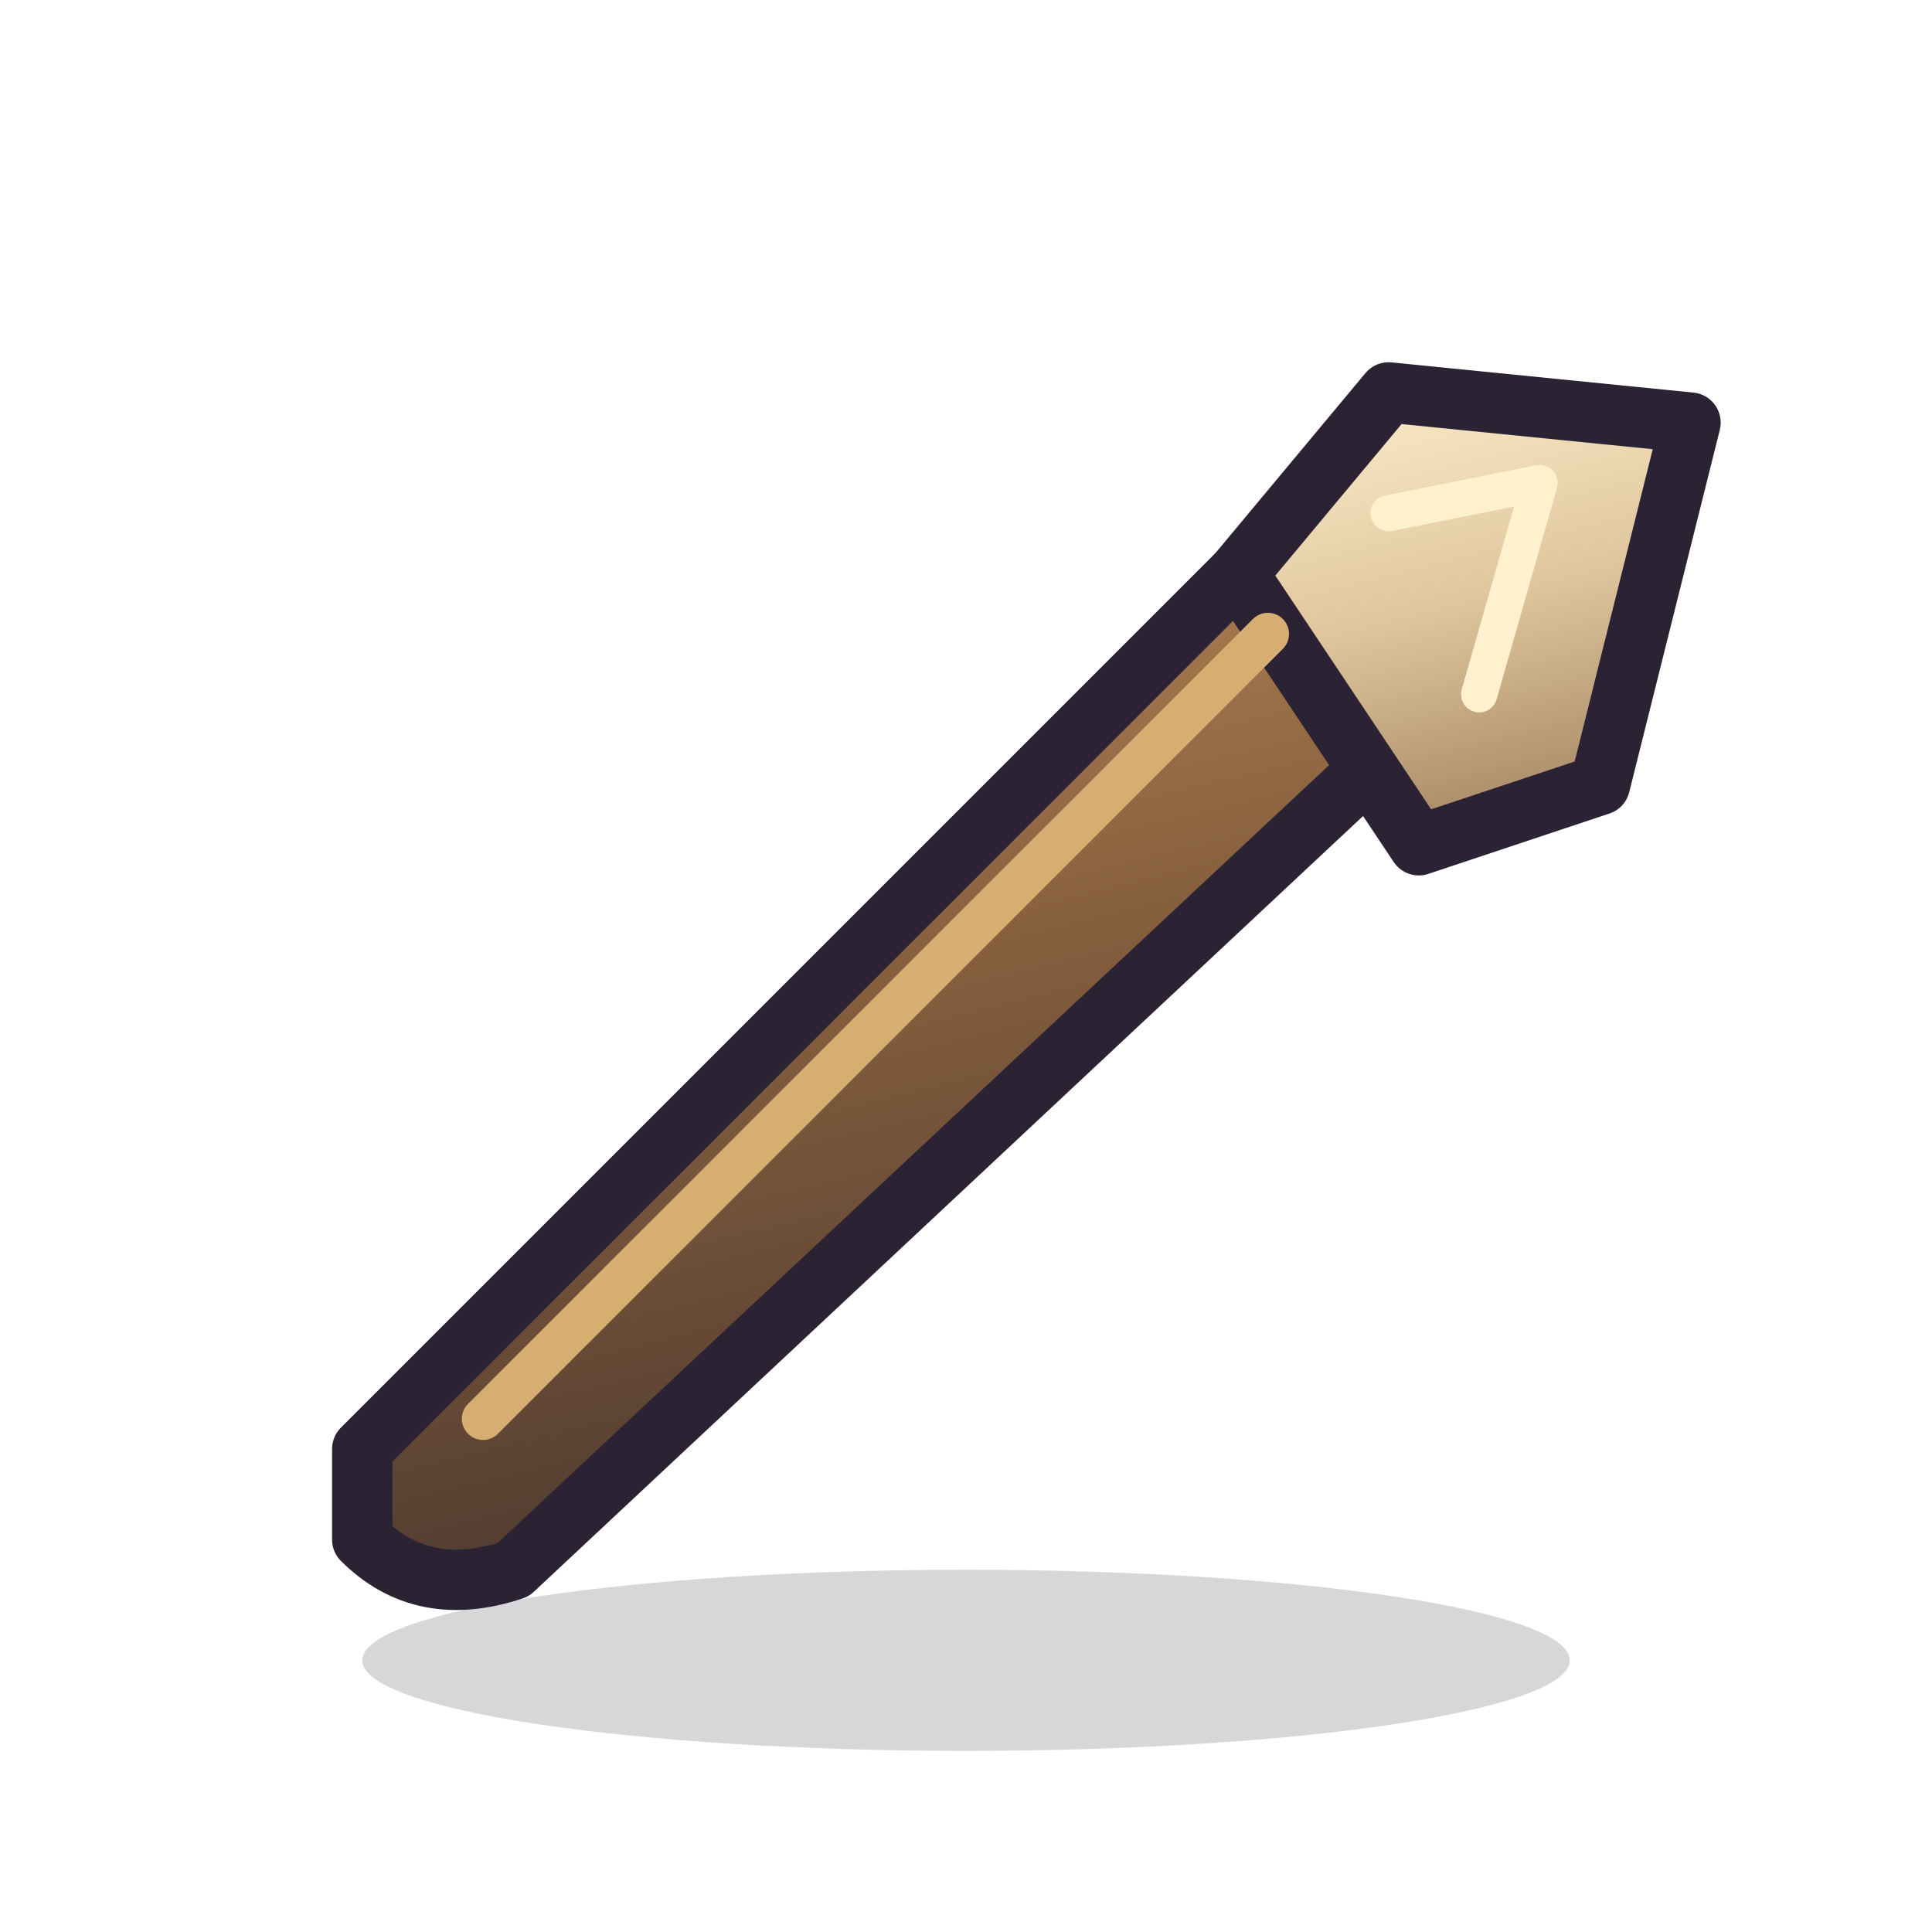
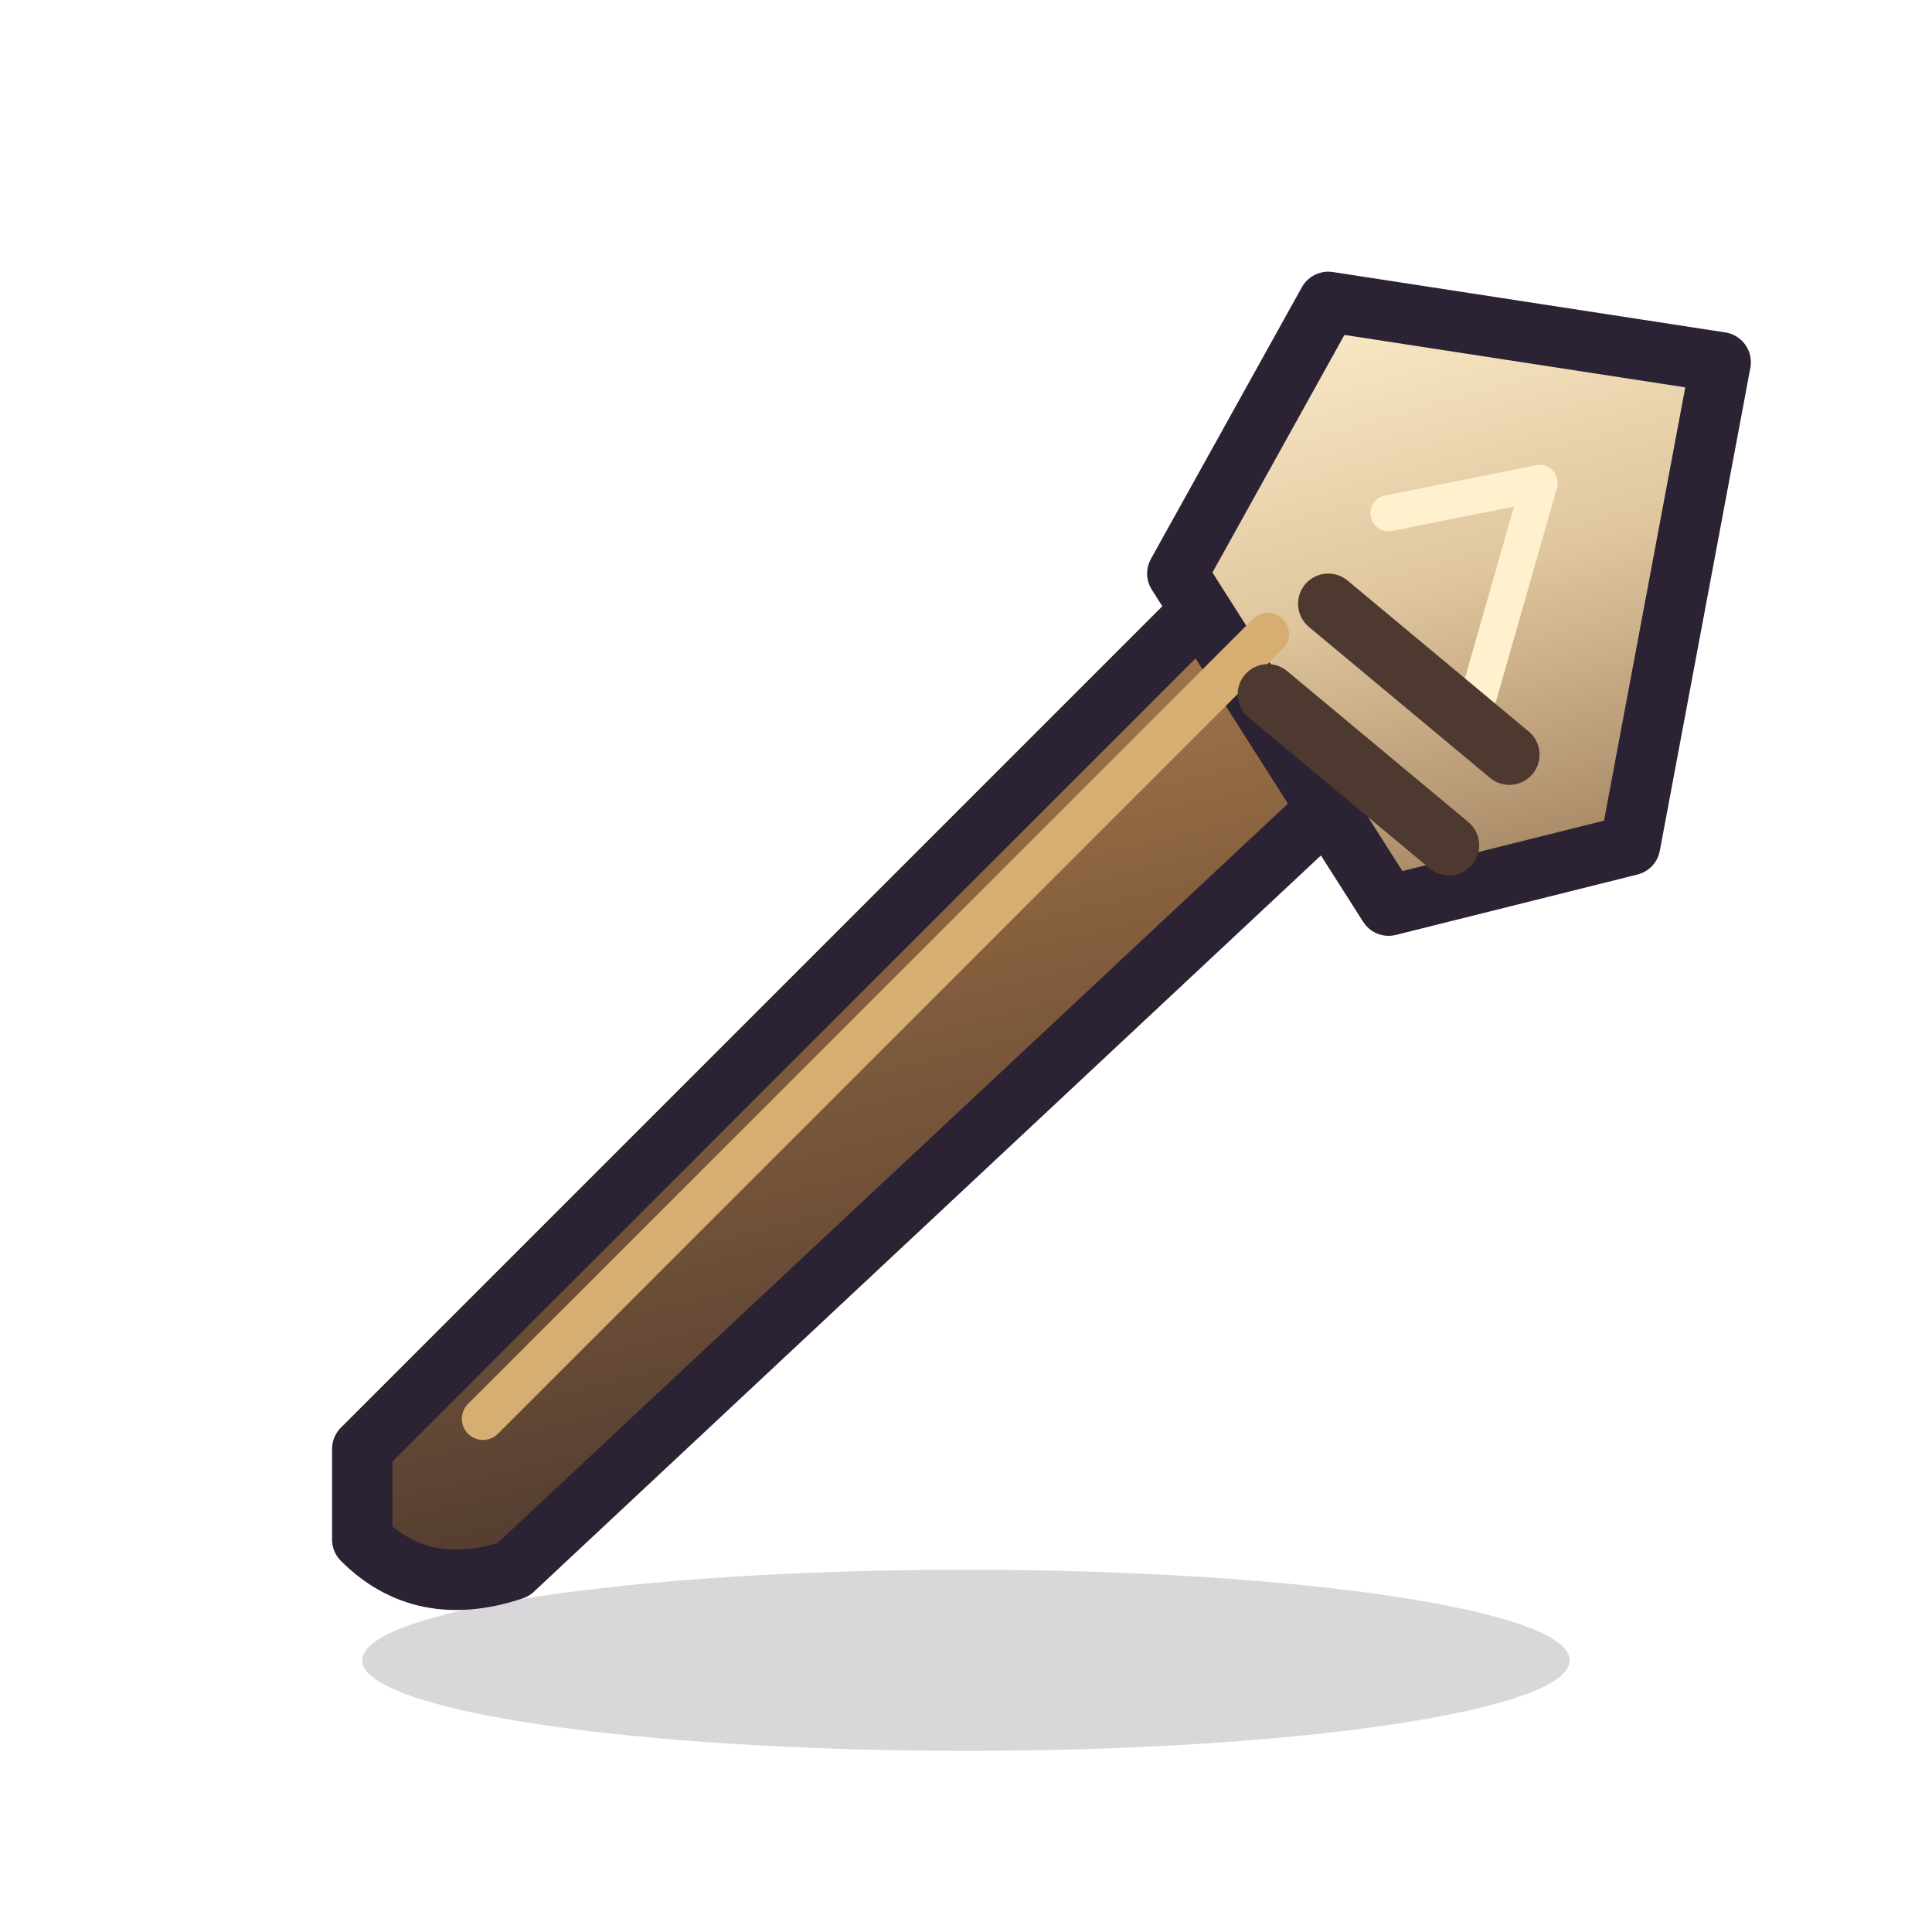
<svg xmlns="http://www.w3.org/2000/svg" width="64" height="64" viewBox="0 0 64 64">
  <defs>
    <linearGradient id="stone" x1="0" y1="0" x2=".25" y2="1">
      <stop stop-color="#e0d8c6" />
      <stop offset=".52" stop-color="#a99f8b" />
      <stop offset="1" stop-color="#625d53" />
    </linearGradient>
    <linearGradient id="wood" x1="0" y1="0" x2=".25" y2="1">
      <stop stop-color="#c4955f" />
      <stop offset=".52" stop-color="#87603e" />
      <stop offset="1" stop-color="#4d392f" />
    </linearGradient>
    <linearGradient id="bone" x1="0" y1="0" x2=".25" y2="1">
      <stop stop-color="#fff0ce" />
      <stop offset=".55" stop-color="#dfc69e" />
      <stop offset="1" stop-color="#ab8c69" />
    </linearGradient>
    <linearGradient id="cloth" x1="0" y1="0" x2=".25" y2="1">
      <stop stop-color="#b77563" />
      <stop offset=".52" stop-color="#8c5148" />
      <stop offset="1" stop-color="#4b3838" />
    </linearGradient>
    <linearGradient id="ruin" x1="0" y1="0" x2=".25" y2="1">
      <stop stop-color="#d2c6ad" />
      <stop offset=".52" stop-color="#9e9381" />
      <stop offset="1" stop-color="#61594e" />
    </linearGradient>
  </defs>
-   <ellipse cx="32" cy="55" rx="20" ry="3" fill="#202330" opacity=".18" />
+   <ellipse cx="32" cy="55" rx="20" ry="3" fill="#2b2233" opacity=".18" />
  <path d="m12 48 31-31q2-2 4 0l2 2q1 2-1 4L17 52q-3 1-5-1Z" fill="url(#wood)" stroke="#2b2233" stroke-width="2" stroke-linejoin="round" />
-   <path d="m41 19 5-6 10 1-3 12-6 2Z" fill="url(#bone)" stroke="#2b2233" stroke-width="2" stroke-linejoin="round" />
+   <path d="M39 19 44 10 57 12 54 28 46 30Z" fill="url(#bone)" stroke="#2b2233" stroke-width="2" stroke-linejoin="round" />
  <path d="m16 47 26-26" stroke="#d7ae72" stroke-width="1.4" stroke-linecap="round" />
  <path d="m46 17 5-1-2 7" fill="none" stroke="#fff0ce" stroke-width="1.2" stroke-linecap="round" stroke-linejoin="round" />
+   <path d="M42 23 48 28M44 20 50 25" stroke="#4d392f" stroke-width="2" stroke-linecap="round" />
</svg>
